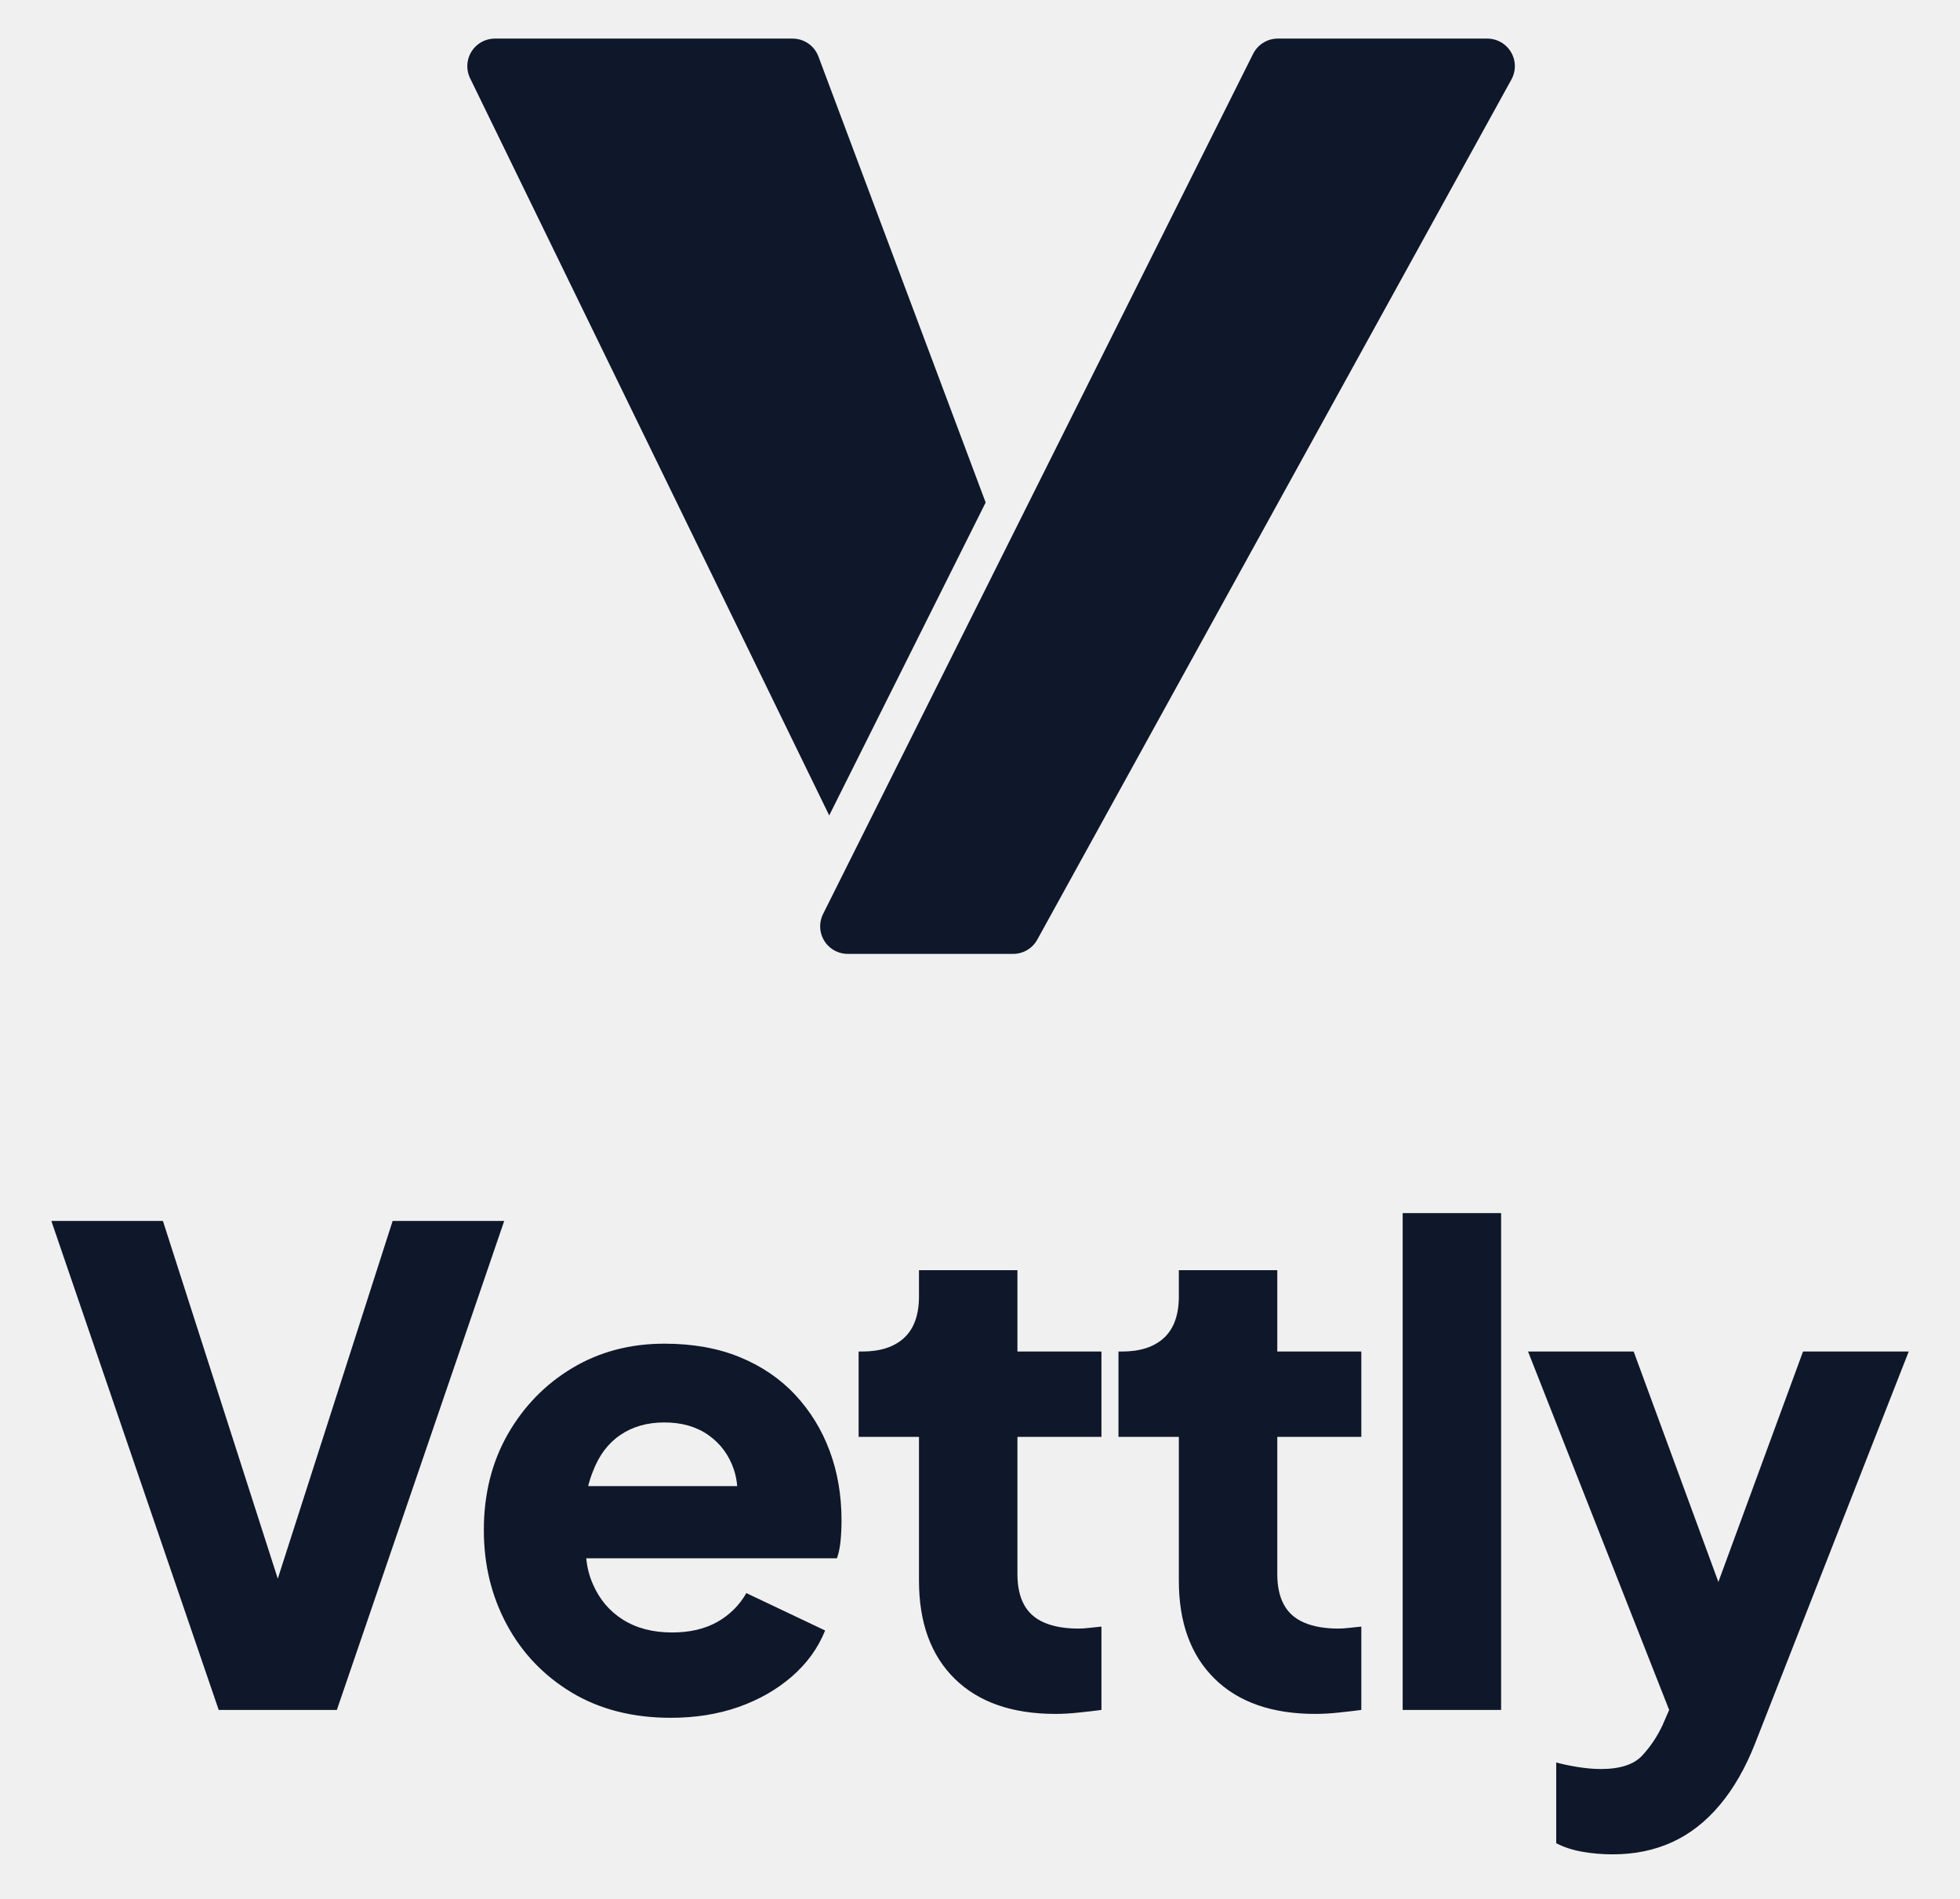
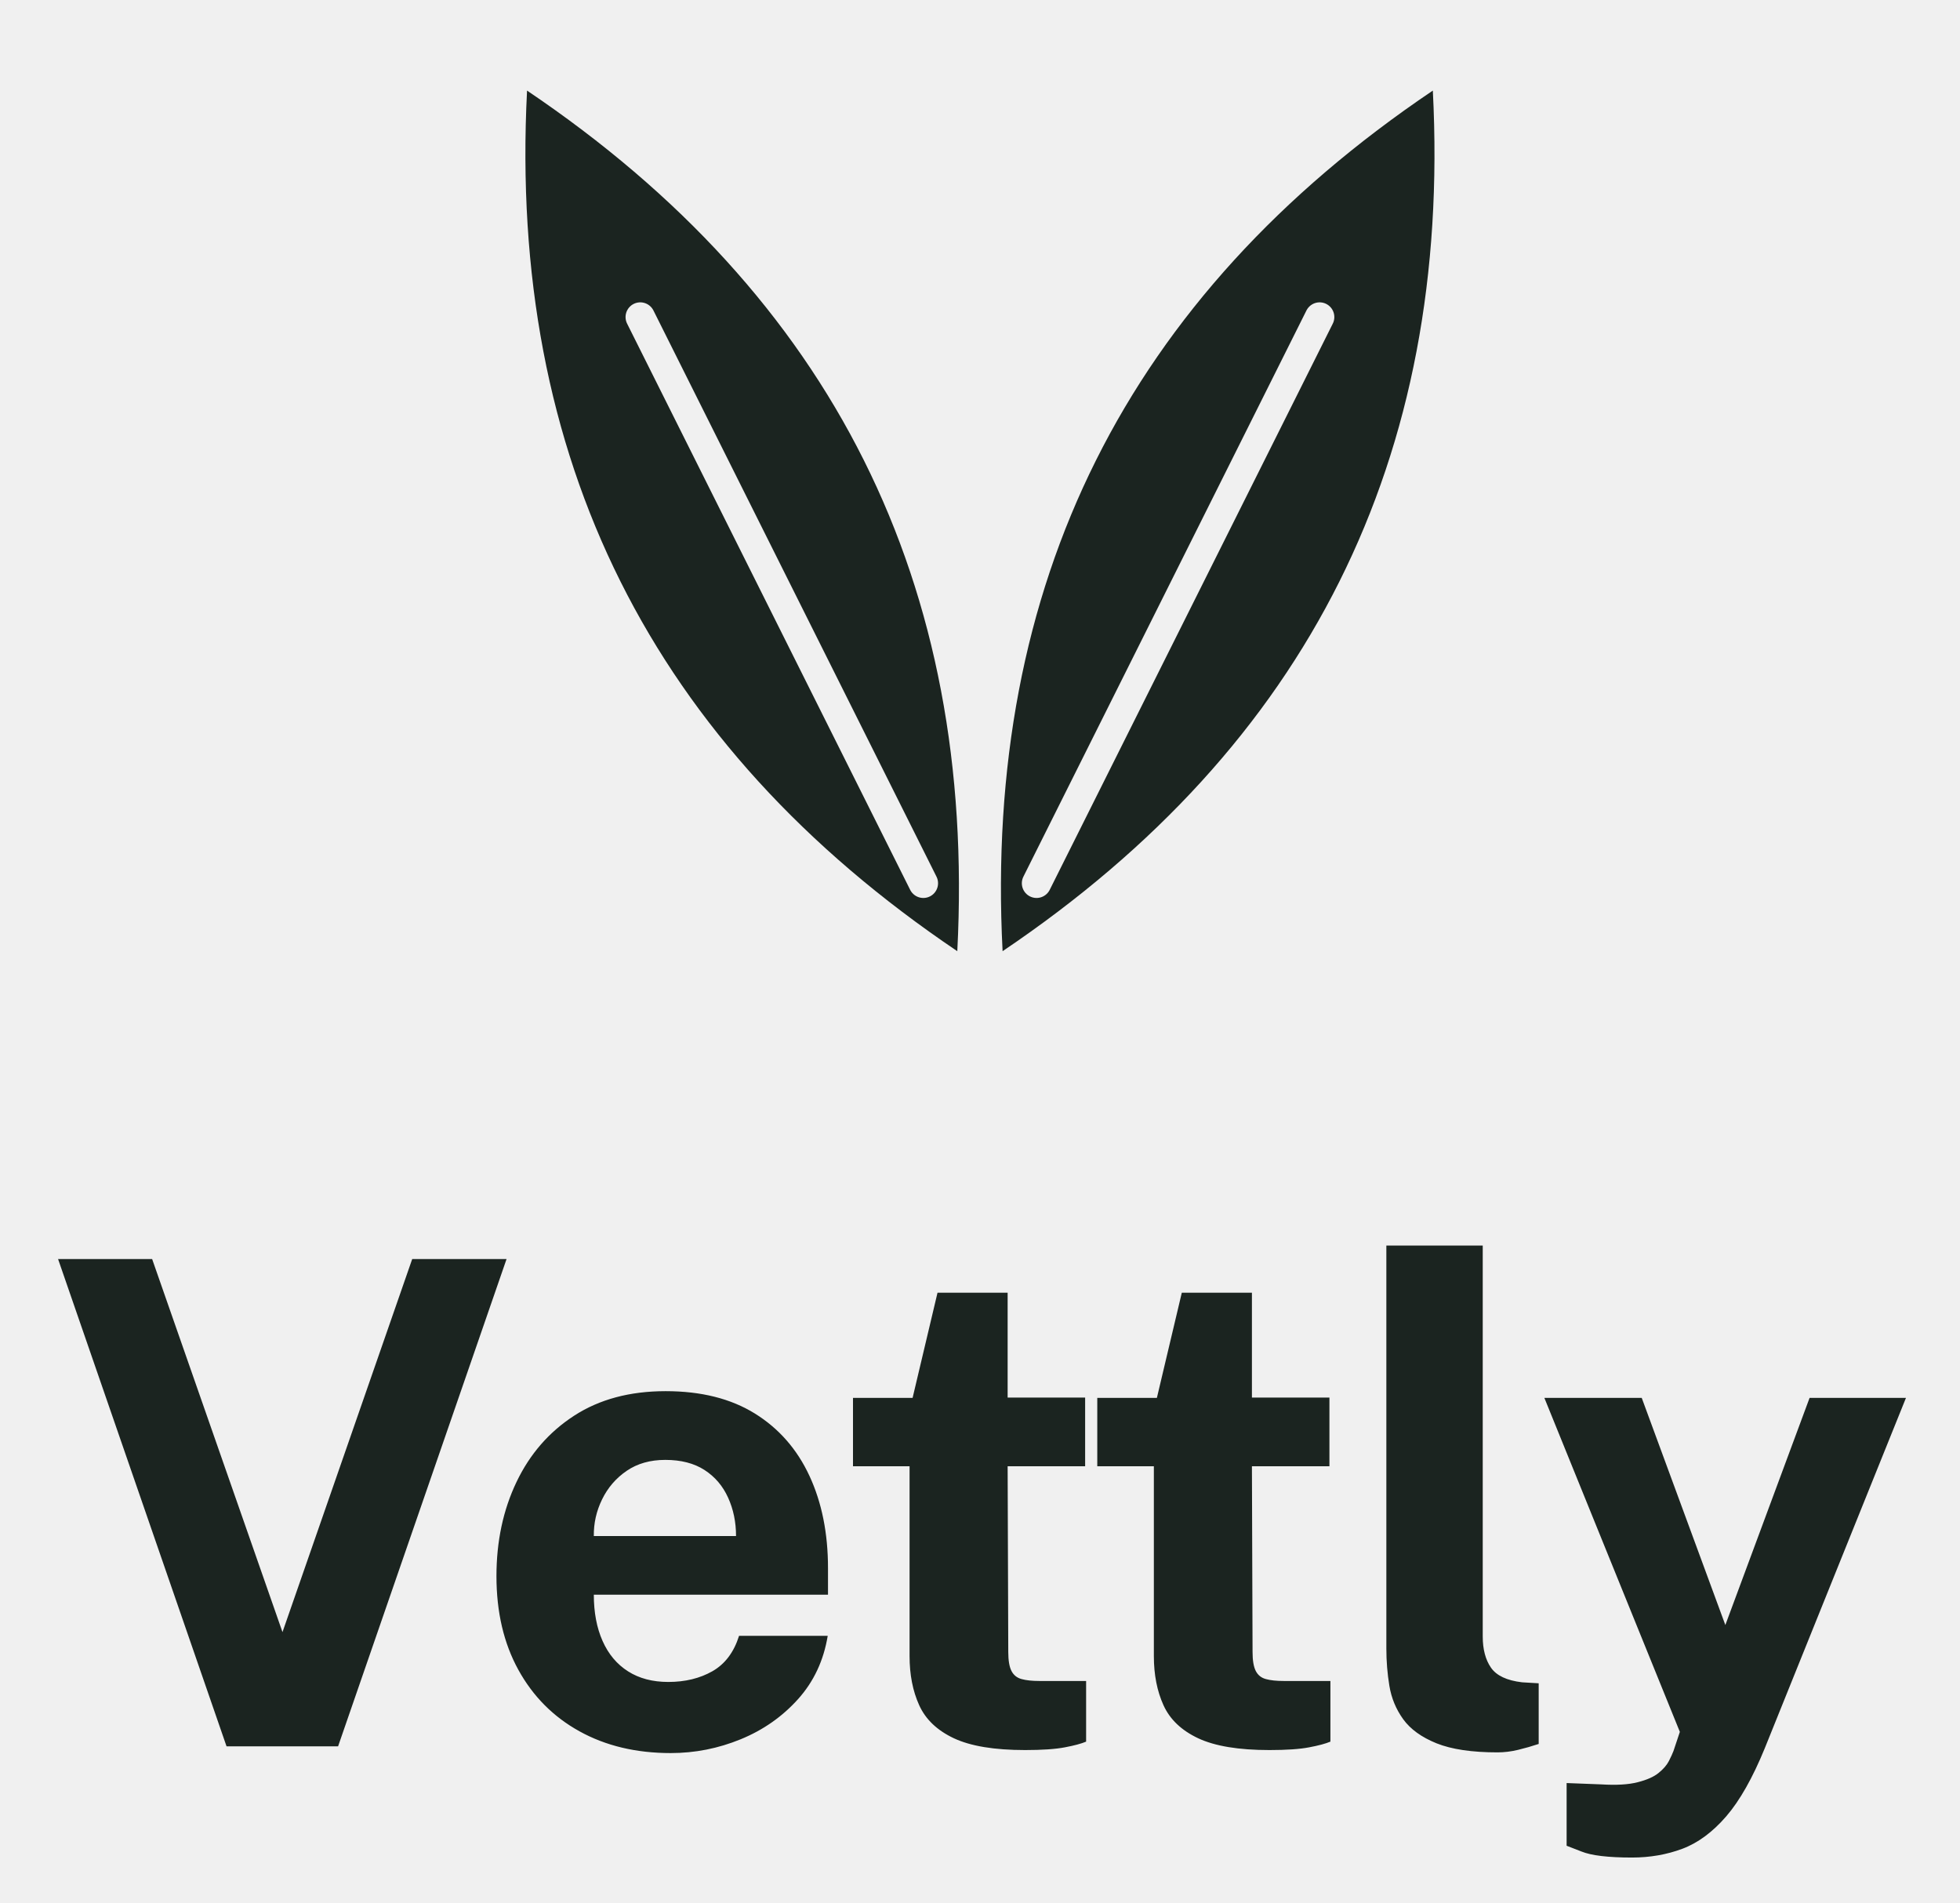
- <svg xmlns="http://www.w3.org/2000/svg" viewBox="0 0 177.75 172.15" width="177.75" height="172.15" role="img" aria-label="Vettly">
-   <g transform="translate(38.88 0)">
+ <svg xmlns="http://www.w3.org/2000/svg" viewBox="0 0 173.11 168.04" width="173.11" height="168.04" role="img" aria-label="Vettly">
+   <g transform="translate(36.55 0)">
    <defs>
-       <mask id="smd-m" maskUnits="userSpaceOnUse" x="0" y="0" width="100" height="88">
+       <mask id="smd-l" maskUnits="userSpaceOnUse" x="0" y="0" width="100" height="88">
        <rect width="100" height="88" fill="#fff" />
-         <path d="M38 84 L77 6 H96 L53 84 Z" fill="#000" stroke="#000" stroke-width="12" stroke-linejoin="round" />
+         <path d="M52 84 Q49.5 35.3 90 8 Q92.5 56.7 52 84 Z" fill="#000" stroke="#000" stroke-width="6" stroke-linejoin="round" />
+         <path d="M45 78 L20 28" stroke="#000" stroke-width="2.6" stroke-linecap="round" />
+       </mask>
+       <mask id="smd-r" maskUnits="userSpaceOnUse" x="0" y="0" width="100" height="88">
+         <rect width="100" height="88" fill="#fff" />
+         <path d="M55 78 L80 28" stroke="#000" stroke-width="2.6" stroke-linecap="round" />
      </mask>
    </defs>
-     <path d="M6 6 H33 L54 62 L44 84 Z" fill="#0F172A" stroke="#0F172A" stroke-width="5" stroke-linejoin="round" mask="url(#smd-m)" />
-     <path d="M38 84 L77 6 H96 L53 84 Z" fill="#0F172A" stroke="#0F172A" stroke-width="5" stroke-linejoin="round" />
+     <path d="M48 84 Q50.5 35.3 10 8 Q7.5 56.7 48 84 Z" fill="#1B2420" mask="url(#smd-l)" />
+     <path d="M52 84 Q49.5 35.3 90 8 Q92.5 56.7 52 84 Z" fill="#1B2420" mask="url(#smd-r)" />
  </g>
-   <path transform="translate(4 155.06) scale(0.62)" fill="#0F172A" d="M42.82 0L25.54 0L1.06-71.52L17.38-71.52L34.18-19.20L50.98-71.52L67.30-71.52L42.82 0Z M91.68 1.15L91.68 1.15Q83.33 1.15 77.18-2.54Q71.04-6.24 67.68-12.48Q64.32-18.72 64.32-26.30L64.32-26.30Q64.32-34.18 67.82-40.32Q71.33-46.46 77.28-50.02Q83.23-53.57 90.72-53.57L90.72-53.57Q96.96-53.57 101.76-51.60Q106.56-49.63 109.87-46.08Q113.18-42.53 114.91-37.87Q116.64-33.22 116.64-27.74L116.64-27.74Q116.64-26.21 116.50-24.72Q116.35-23.23 115.97-22.18L115.97-22.18L79.30-22.18Q79.49-20.16 80.26-18.43L80.26-18.43Q81.70-15.07 84.67-13.20Q87.65-11.33 91.87-11.33L91.87-11.33Q95.71-11.33 98.45-12.86Q101.18-14.40 102.72-17.09L102.72-17.09L114.24-11.62Q112.70-7.78 109.39-4.90Q106.08-2.02 101.57-0.43Q97.06 1.15 91.68 1.15ZM79.58-32.74L79.58-32.74L101.38-32.74Q101.28-33.98 100.90-35.14L100.90-35.14Q99.84-38.30 97.20-40.18Q94.56-42.05 90.72-42.05L90.72-42.05Q86.98-42.05 84.29-40.22Q81.60-38.40 80.26-34.85L80.26-34.85Q79.87-33.89 79.58-32.74Z M147.94 0.58L147.94 0.58Q138.43 0.58 133.20-4.56Q127.97-9.70 127.97-18.91L127.97-18.91L127.97-39.94L119.14-39.94L119.14-52.42L119.62-52.42Q123.65-52.42 125.81-54.43Q127.97-56.45 127.97-60.48L127.97-60.48L127.97-64.32L142.37-64.32L142.37-52.42L154.66-52.42L154.66-39.94L142.37-39.94L142.37-19.87Q142.37-17.18 143.33-15.41Q144.29-13.63 146.30-12.77Q148.32-11.90 151.30-11.90L151.30-11.90Q151.97-11.90 152.83-12Q153.70-12.10 154.66-12.19L154.66-12.19L154.66 0Q153.22 0.19 151.39 0.38Q149.57 0.58 147.94 0.58Z M185.95 0.58L185.95 0.58Q176.45 0.58 171.22-4.56Q165.98-9.70 165.98-18.91L165.98-18.91L165.98-39.94L157.15-39.94L157.15-52.42L157.63-52.42Q161.66-52.42 163.82-54.43Q165.98-56.45 165.98-60.48L165.98-60.48L165.98-64.32L180.38-64.32L180.38-52.42L192.67-52.42L192.67-39.94L180.38-39.94L180.38-19.87Q180.38-17.18 181.34-15.41Q182.30-13.63 184.32-12.77Q186.34-11.90 189.31-11.90L189.31-11.90Q189.98-11.90 190.85-12Q191.71-12.10 192.67-12.19L192.67-12.19L192.67 0Q191.23 0.19 189.41 0.38Q187.58 0.58 185.95 0.58Z M213.12 0L198.72 0L198.72-72.67L213.12-72.67L213.12 0Z M229.44 21.12L229.44 21.12Q227.14 21.12 224.98 20.74Q222.82 20.35 221.18 19.49L221.18 19.49L221.18 7.68Q222.53 8.06 224.35 8.35Q226.18 8.64 227.71 8.64L227.71 8.64Q231.94 8.64 233.76 6.67Q235.58 4.70 236.74 2.21L236.74 2.21L237.70 0L217.06-52.42L232.51-52.42L244.90-18.72L257.28-52.42L272.74-52.42L250.27 4.90Q248.16 10.27 245.09 13.92Q242.02 17.57 238.13 19.34Q234.24 21.12 229.44 21.12Z" />
+   <path transform="translate(4 154.22) scale(0.62)" fill="#1B2420" d="M41.71 0L25.82 0L1.82-69.41L15.22-69.41L33.79-16.27L52.27-69.41L65.71-69.41L41.71 0Z M89.09 0.96L89.09 0.96Q81.70 0.96 76.10-2.14Q70.51-5.23 67.39-10.90Q64.27-16.56 64.27-24.24L64.27-24.24Q64.27-31.68 67.13-37.66Q69.98-43.63 75.36-47.11Q80.74-50.59 88.37-50.59L88.37-50.59Q95.95-50.59 101.09-47.40Q106.22-44.21 108.86-38.52Q111.50-32.83 111.50-25.39L111.50-25.39L111.50-21.60L78.14-21.60Q78.14-17.81 79.39-15Q80.64-12.19 83.02-10.68Q85.39-9.17 88.75-9.17L88.75-9.17Q92.35-9.17 95.04-10.70Q97.73-12.24 98.83-15.74L98.83-15.74L111.46-15.74Q110.59-10.46 107.23-6.72Q103.87-2.98 99.07-1.01Q94.27 0.96 89.09 0.96ZM78.14-29.95L78.14-29.95L98.40-29.95Q98.40-32.93 97.27-35.42Q96.14-37.92 93.91-39.36Q91.68-40.80 88.32-40.80L88.32-40.80Q85.10-40.80 82.82-39.24Q80.54-37.68 79.32-35.18Q78.10-32.69 78.14-29.95Z M139.58 0.53L139.58 0.53Q133.01 0.53 129.43-1.15Q125.86-2.83 124.49-5.86Q123.12-8.88 123.12-12.86L123.12-12.86L123.12-39.89L115.06-39.89L115.06-49.63L123.55-49.63L127.10-64.61L137.09-64.61L137.09-49.68L148.13-49.68L148.13-39.89L137.09-39.89L137.18-13.44Q137.18-11.62 137.64-10.73Q138.10-9.84 139.08-9.58Q140.06-9.31 141.60-9.31L141.60-9.31L148.27-9.31L148.27-0.67Q147.26-0.24 145.25 0.14Q143.23 0.53 139.58 0.53Z M174.38 0.53L174.38 0.53Q167.81 0.53 164.23-1.15Q160.66-2.83 159.29-5.86Q157.92-8.88 157.92-12.86L157.92-12.86L157.92-39.89L149.86-39.89L149.86-49.63L158.35-49.63L161.90-64.61L171.89-64.61L171.89-49.68L182.93-49.68L182.93-39.89L171.89-39.89L171.98-13.44Q171.98-11.62 172.44-10.73Q172.90-9.84 173.88-9.58Q174.86-9.31 176.40-9.31L176.40-9.31L183.07-9.31L183.07-0.67Q182.06-0.24 180.05 0.14Q178.03 0.53 174.38 0.53Z M206.88 0.86L206.88 0.86Q201.41 0.86 198.19-0.43Q194.98-1.73 193.44-3.86Q191.90-6 191.47-8.62Q191.04-11.23 191.04-13.92L191.04-13.92L191.04-71.33L204.77-71.33L204.77-15.65Q204.77-12.91 205.94-11.21Q207.12-9.50 210.38-9.12L210.38-9.12L212.74-8.98L212.74-0.34Q211.30 0.14 209.81 0.50Q208.32 0.86 206.88 0.86Z M226.03 15.84L226.03 15.84Q220.94 15.84 218.83 14.98L218.83 14.98L216.72 14.16L216.72 5.23L221.66 5.42Q224.88 5.62 226.85 5.11Q228.82 4.61 229.82 3.79Q230.83 2.98 231.29 2.09Q231.74 1.20 231.94 0.67L231.94 0.67L232.85-2.06L213.55-49.63L227.42-49.63L239.33-17.28L251.33-49.63L265.06-49.63L244.94 0.29Q242.35 6.62 239.45 9.98Q236.54 13.34 233.21 14.59Q229.87 15.84 226.03 15.84Z" />
</svg>
